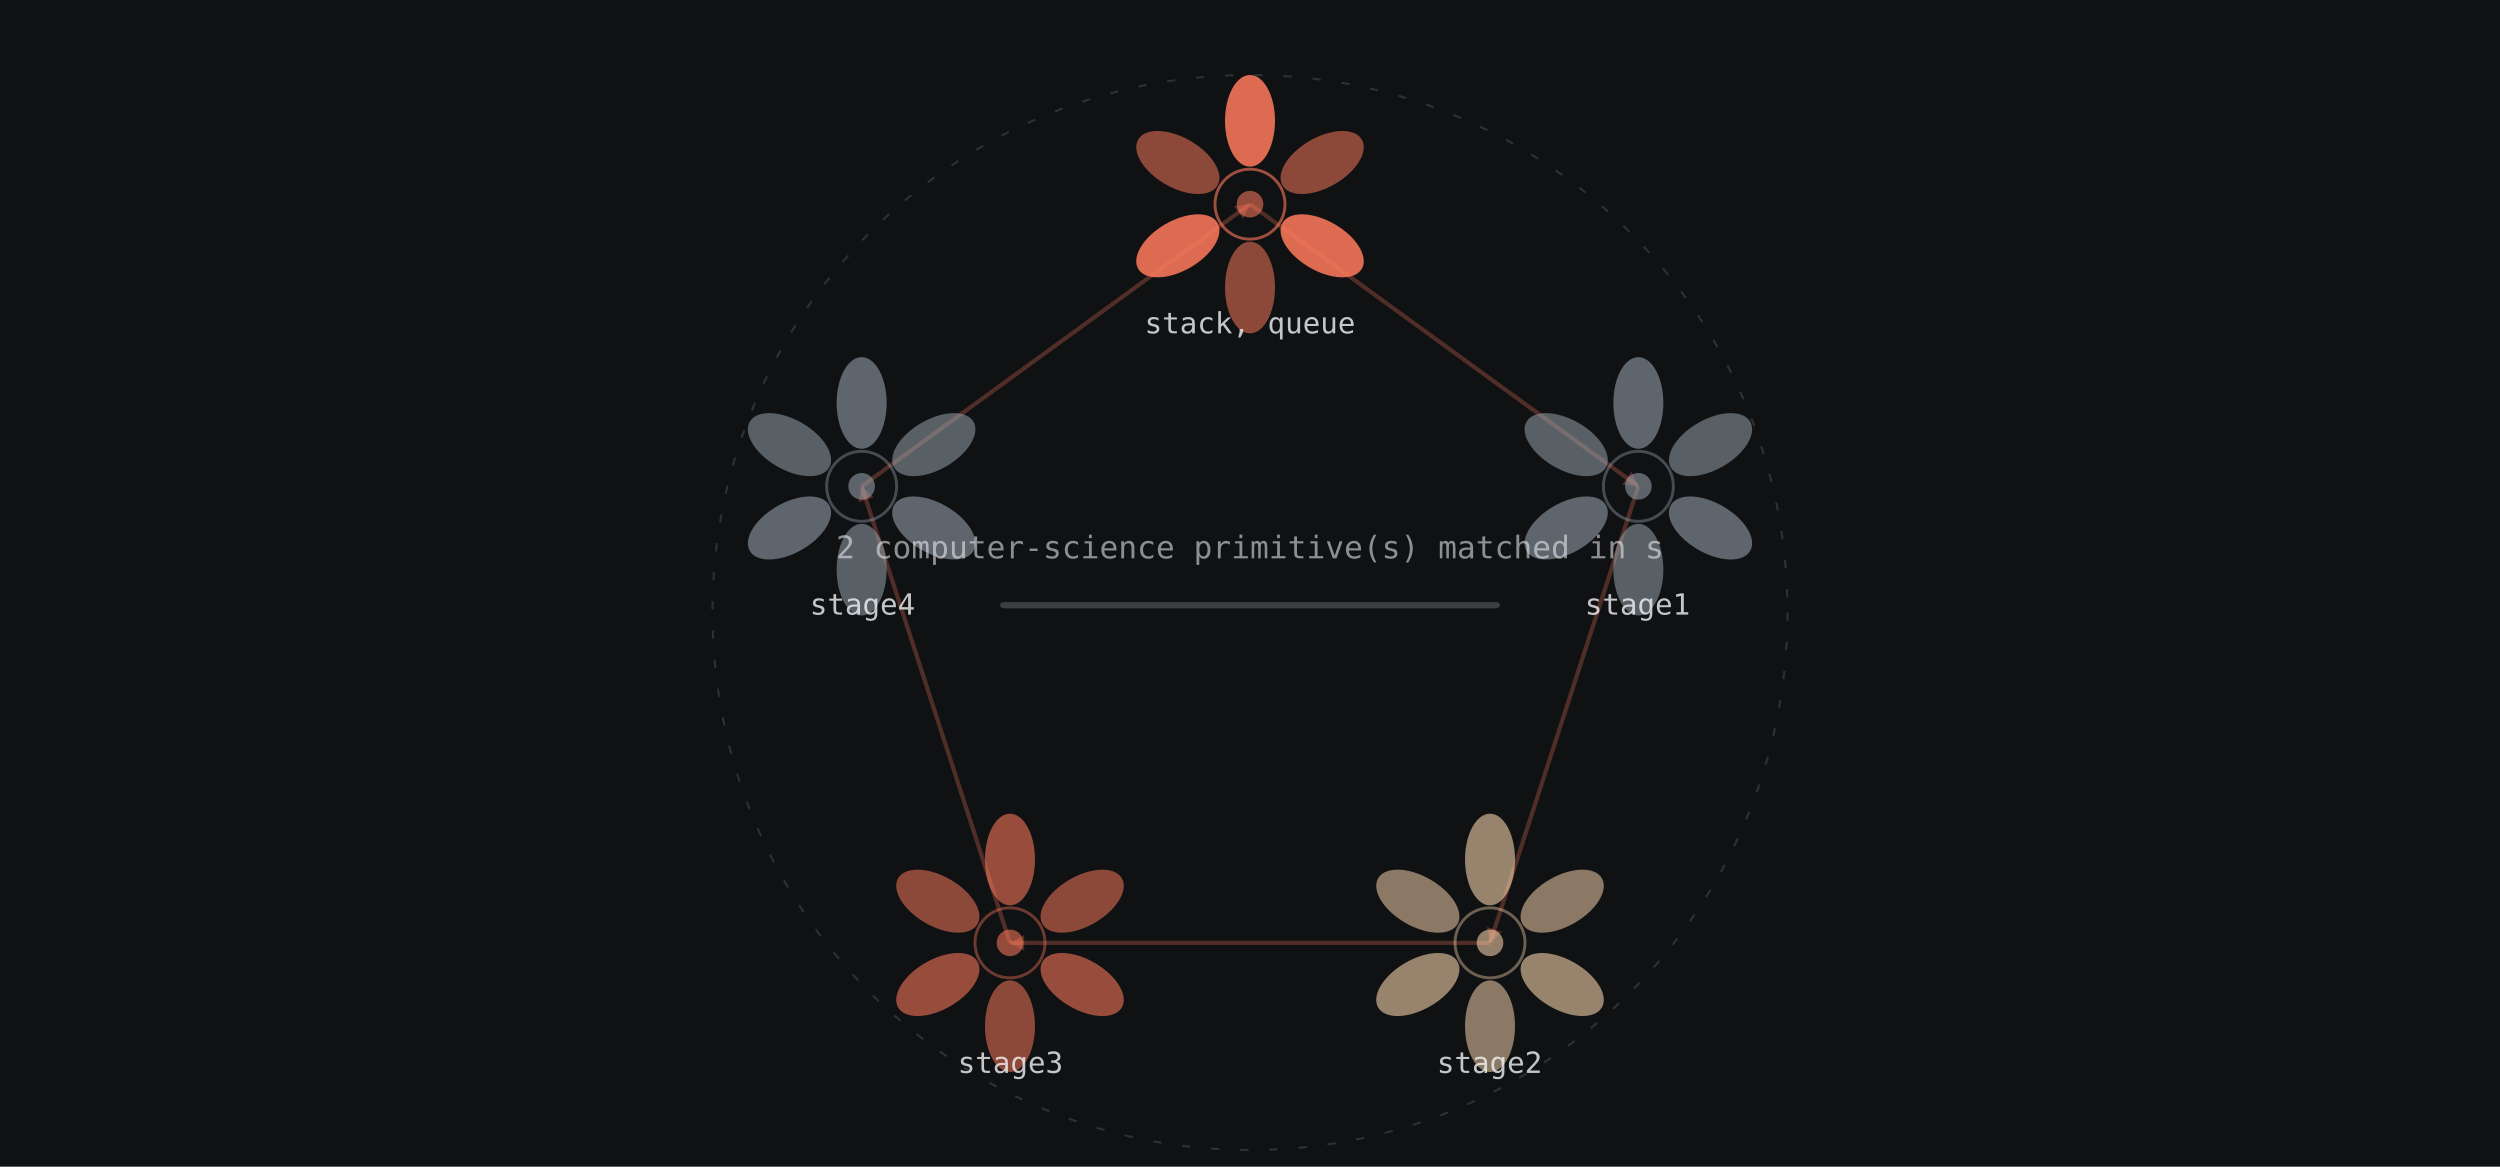
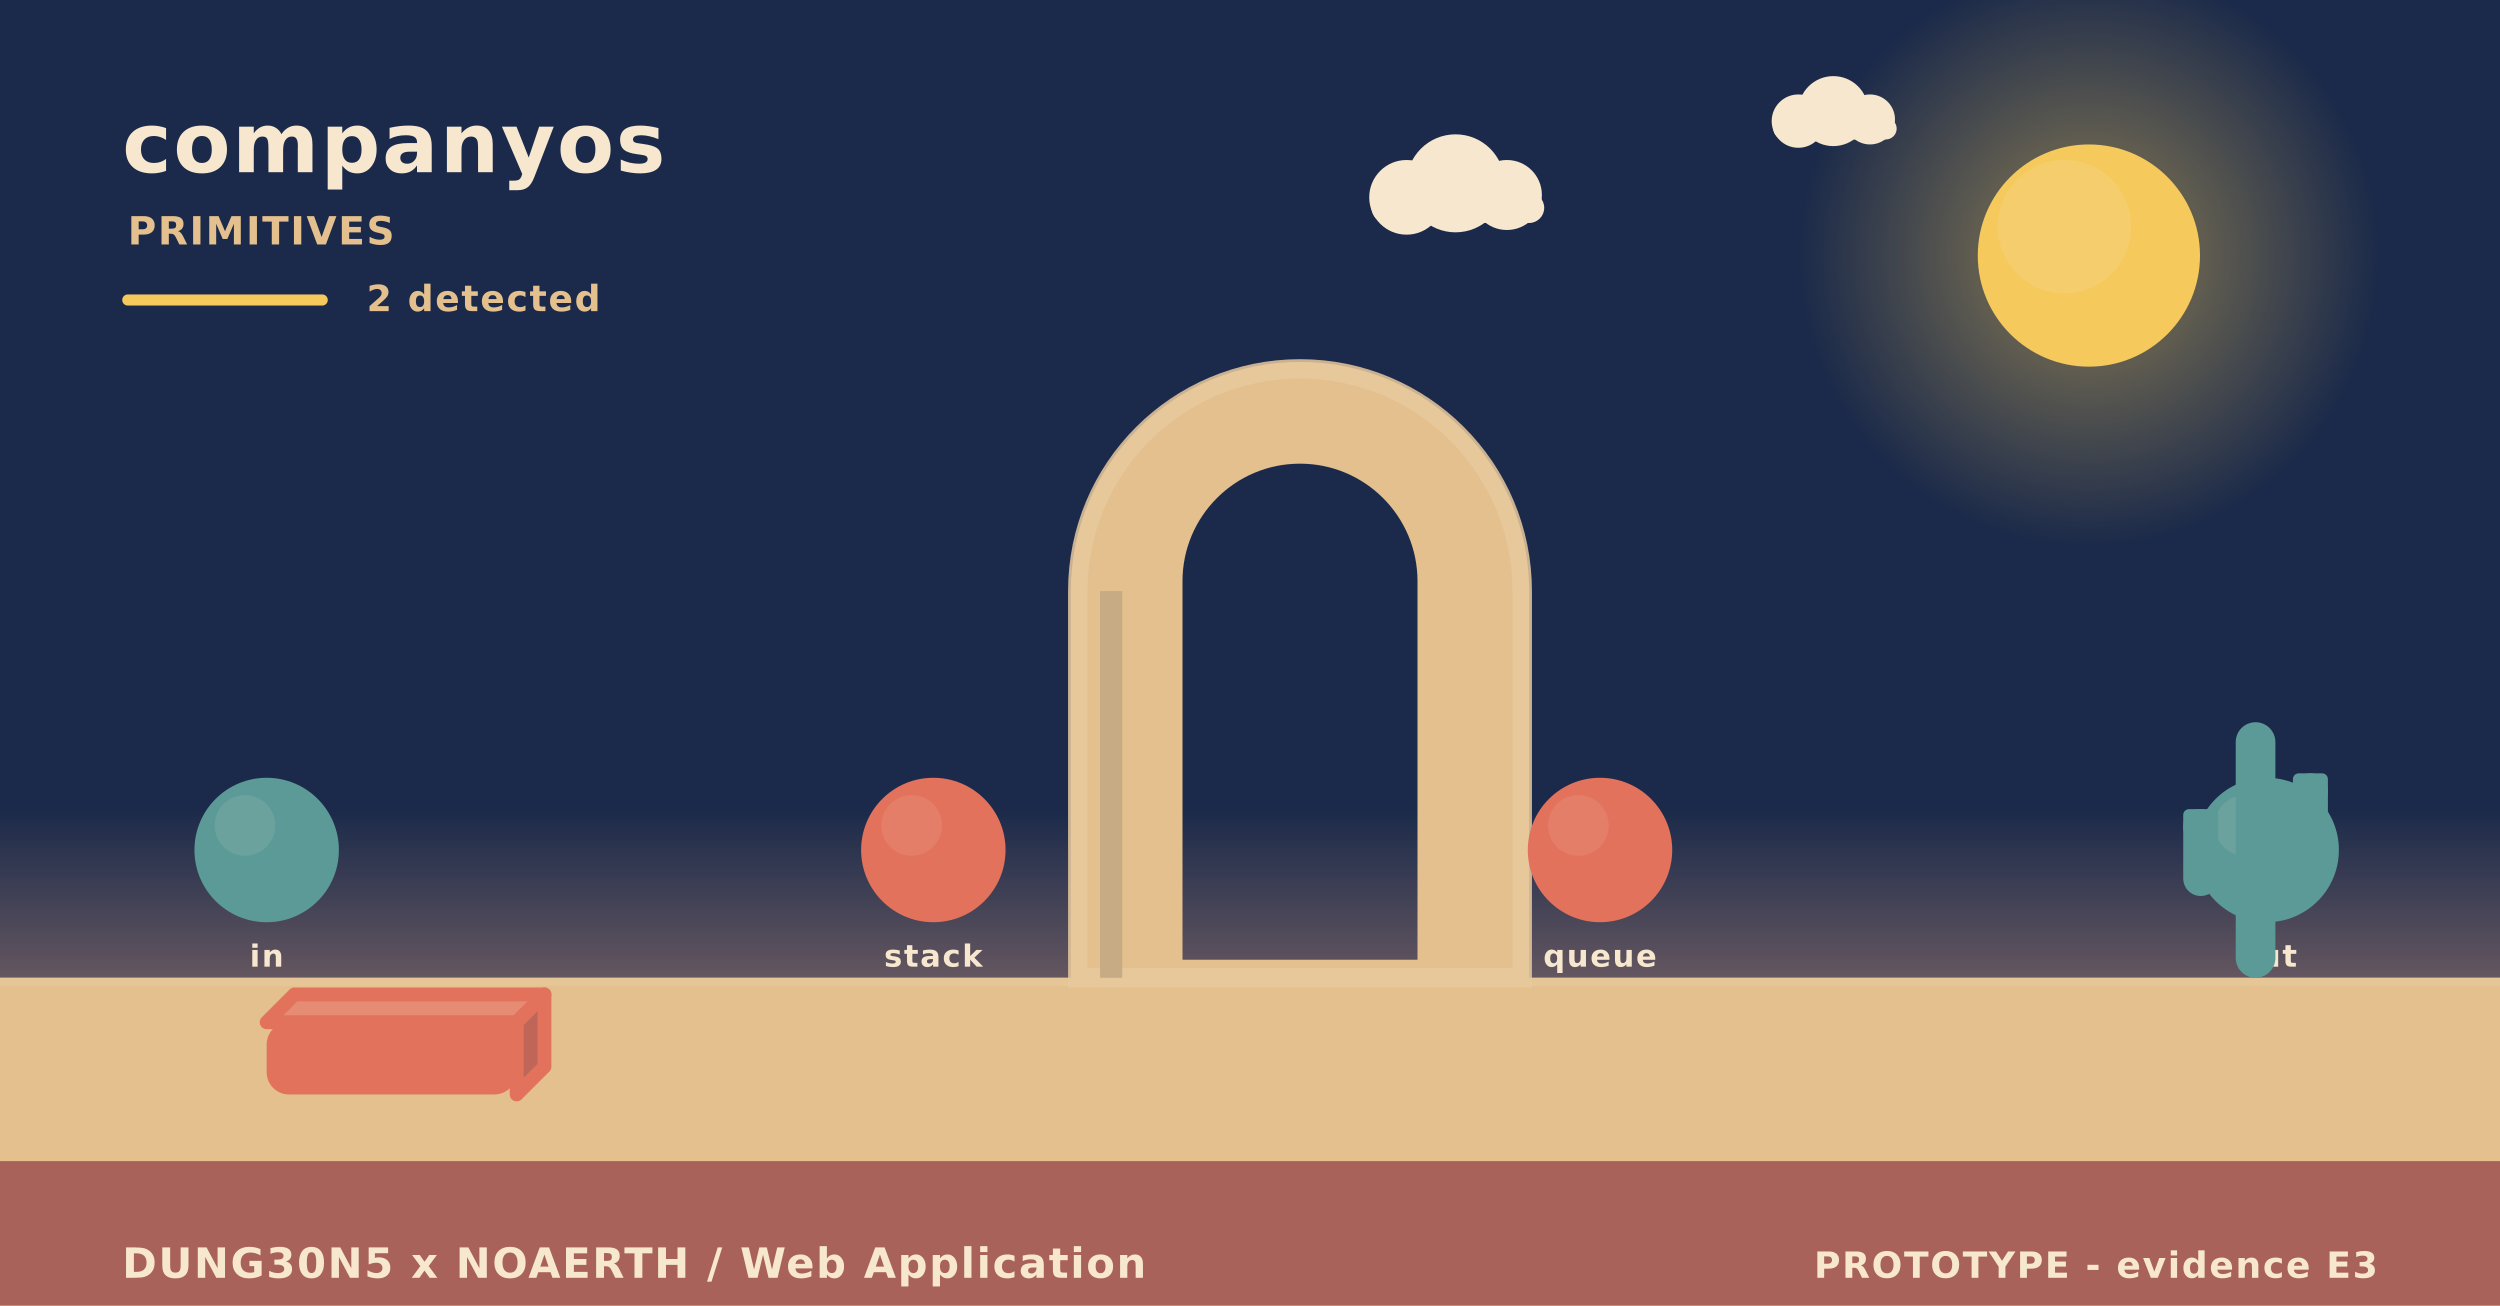
- <svg xmlns="http://www.w3.org/2000/svg" viewBox="0 0 1200 560" width="1200" height="560" role="img" aria-label="companyos state machine">
-   <rect width="1200" height="560" fill="#0f1113" />
-   <defs>
-     <linearGradient id="gs" x1="0" y1="0" x2="1" y2="1">
-       <stop offset="0%" stop-color="#ff7a5c" />
-       <stop offset="100%" stop-color="#9aa5b1" />
-     </linearGradient>
-   </defs>
-   <circle cx="600.00" cy="294.00" r="258.00" fill="none" stroke="rgba(241,243,245,0.140)" stroke-width="1.00" opacity="1.00" stroke-dasharray="4 10" />
-   <line x1="600.00" y1="98.00" x2="786.41" y2="233.43" stroke="rgba(255,122,92,0.500)" stroke-width="2.00" opacity="0.55" />
-   <polygon points="786.41,233.43 783.14,226.36 778.67,232.51" fill="rgba(255,122,92,0.500)" opacity="0.55" />
-   <line x1="786.41" y1="233.43" x2="715.21" y2="452.57" stroke="rgba(255,122,92,0.500)" stroke-width="2.00" opacity="0.55" />
-   <polygon points="715.21,452.57 720.92,447.27 713.69,444.93" fill="rgba(255,122,92,0.500)" opacity="0.55" />
-   <line x1="715.21" y1="452.57" x2="484.79" y2="452.57" stroke="rgba(255,122,92,0.500)" stroke-width="2.00" opacity="0.55" />
-   <polygon points="484.79,452.57 491.59,456.37 491.59,448.77" fill="rgba(255,122,92,0.500)" opacity="0.55" />
-   <line x1="484.79" y1="452.57" x2="413.59" y2="233.43" stroke="rgba(255,122,92,0.500)" stroke-width="2.00" opacity="0.55" />
-   <polygon points="413.59,233.43 412.08,241.07 419.31,238.73" fill="rgba(255,122,92,0.500)" opacity="0.55" />
-   <line x1="413.59" y1="233.43" x2="600.00" y2="98.00" stroke="rgba(255,122,92,0.500)" stroke-width="2.00" opacity="0.55" />
-   <polygon points="600.00,98.00 592.27,98.92 596.73,105.07" fill="rgba(255,122,92,0.500)" opacity="0.55" />
-   <ellipse cx="600.00" cy="58.00" rx="12.00" ry="22.00" fill="rgba(255,122,92,0.900)" opacity="0.95" transform="rotate(0.0 600.00 58.00)" />
-   <ellipse cx="634.64" cy="78.00" rx="12.00" ry="22.00" fill="rgba(255,122,92,0.550)" opacity="0.95" transform="rotate(60.0 634.64 78.00)" />
-   <ellipse cx="634.64" cy="118.00" rx="12.00" ry="22.00" fill="rgba(255,122,92,0.900)" opacity="0.95" transform="rotate(120.0 634.64 118.00)" />
-   <ellipse cx="600.00" cy="138.00" rx="12.00" ry="22.00" fill="rgba(255,122,92,0.550)" opacity="0.95" transform="rotate(180.0 600.00 138.00)" />
-   <ellipse cx="565.36" cy="118.00" rx="12.00" ry="22.00" fill="rgba(255,122,92,0.900)" opacity="0.95" transform="rotate(240.0 565.36 118.00)" />
-   <ellipse cx="565.36" cy="78.00" rx="12.00" ry="22.00" fill="rgba(255,122,92,0.550)" opacity="0.95" transform="rotate(300.0 565.36 78.00)" />
-   <circle cx="600.00" cy="98.00" r="16.80" fill="none" stroke="rgba(255,122,92,0.900)" stroke-width="1.40" opacity="0.66" />
-   <circle cx="600.00" cy="98.00" r="6.40" fill="rgba(255,122,92,0.550)" opacity="1.00" />
-   <text x="600" y="160" font-family="ui-monospace,Menlo,monospace" font-size="14" fill="rgba(241,243,245,0.800)" text-anchor="middle">stack, queue</text>
-   <ellipse cx="786.41" cy="193.43" rx="12.00" ry="22.00" fill="rgba(154,165,177,0.600)" opacity="0.95" transform="rotate(0.0 786.41 193.43)" />
-   <ellipse cx="821.05" cy="213.43" rx="12.00" ry="22.00" fill="rgba(154,165,177,0.550)" opacity="0.95" transform="rotate(60.0 821.05 213.43)" />
-   <ellipse cx="821.05" cy="253.43" rx="12.00" ry="22.00" fill="rgba(154,165,177,0.600)" opacity="0.95" transform="rotate(120.0 821.05 253.43)" />
-   <ellipse cx="786.41" cy="273.43" rx="12.00" ry="22.00" fill="rgba(154,165,177,0.550)" opacity="0.95" transform="rotate(180.0 786.41 273.43)" />
-   <ellipse cx="751.77" cy="253.43" rx="12.00" ry="22.00" fill="rgba(154,165,177,0.600)" opacity="0.95" transform="rotate(240.0 751.77 253.43)" />
-   <ellipse cx="751.77" cy="213.43" rx="12.00" ry="22.00" fill="rgba(154,165,177,0.550)" opacity="0.95" transform="rotate(300.0 751.77 213.43)" />
-   <circle cx="786.41" cy="233.43" r="16.80" fill="none" stroke="rgba(154,165,177,0.600)" stroke-width="1.40" opacity="0.66" />
-   <circle cx="786.41" cy="233.43" r="6.40" fill="rgba(154,165,177,0.550)" opacity="1.00" />
-   <text x="786" y="295" font-family="ui-monospace,Menlo,monospace" font-size="14" fill="rgba(241,243,245,0.800)" text-anchor="middle">stage1</text>
-   <ellipse cx="715.21" cy="412.57" rx="12.00" ry="22.00" fill="rgba(255,216,177,0.600)" opacity="0.95" transform="rotate(0.0 715.21 412.57)" />
-   <ellipse cx="749.85" cy="432.57" rx="12.00" ry="22.00" fill="rgba(255,216,177,0.550)" opacity="0.95" transform="rotate(60.0 749.85 432.57)" />
-   <ellipse cx="749.85" cy="472.57" rx="12.00" ry="22.00" fill="rgba(255,216,177,0.600)" opacity="0.95" transform="rotate(120.0 749.85 472.57)" />
-   <ellipse cx="715.21" cy="492.57" rx="12.00" ry="22.00" fill="rgba(255,216,177,0.550)" opacity="0.95" transform="rotate(180.0 715.21 492.57)" />
-   <ellipse cx="680.56" cy="472.57" rx="12.00" ry="22.00" fill="rgba(255,216,177,0.600)" opacity="0.95" transform="rotate(240.0 680.56 472.57)" />
-   <ellipse cx="680.56" cy="432.57" rx="12.00" ry="22.00" fill="rgba(255,216,177,0.550)" opacity="0.95" transform="rotate(300.0 680.56 432.57)" />
-   <circle cx="715.21" cy="452.57" r="16.80" fill="none" stroke="rgba(255,216,177,0.600)" stroke-width="1.40" opacity="0.66" />
-   <circle cx="715.21" cy="452.57" r="6.40" fill="rgba(255,216,177,0.550)" opacity="1.00" />
-   <text x="715" y="515" font-family="ui-monospace,Menlo,monospace" font-size="14" fill="rgba(241,243,245,0.800)" text-anchor="middle">stage2</text>
-   <ellipse cx="484.79" cy="412.57" rx="12.00" ry="22.00" fill="rgba(255,122,92,0.600)" opacity="0.95" transform="rotate(0.0 484.79 412.57)" />
-   <ellipse cx="519.44" cy="432.57" rx="12.00" ry="22.00" fill="rgba(255,122,92,0.550)" opacity="0.95" transform="rotate(60.0 519.44 432.57)" />
-   <ellipse cx="519.44" cy="472.57" rx="12.00" ry="22.00" fill="rgba(255,122,92,0.600)" opacity="0.95" transform="rotate(120.0 519.44 472.57)" />
-   <ellipse cx="484.79" cy="492.57" rx="12.00" ry="22.00" fill="rgba(255,122,92,0.550)" opacity="0.95" transform="rotate(180.0 484.79 492.57)" />
-   <ellipse cx="450.15" cy="472.57" rx="12.00" ry="22.00" fill="rgba(255,122,92,0.600)" opacity="0.95" transform="rotate(240.0 450.15 472.57)" />
-   <ellipse cx="450.15" cy="432.57" rx="12.00" ry="22.00" fill="rgba(255,122,92,0.550)" opacity="0.95" transform="rotate(300.0 450.15 432.57)" />
-   <circle cx="484.79" cy="452.57" r="16.80" fill="none" stroke="rgba(255,122,92,0.600)" stroke-width="1.40" opacity="0.66" />
-   <circle cx="484.79" cy="452.57" r="6.40" fill="rgba(255,122,92,0.550)" opacity="1.00" />
-   <text x="485" y="515" font-family="ui-monospace,Menlo,monospace" font-size="14" fill="rgba(241,243,245,0.800)" text-anchor="middle">stage3</text>
-   <ellipse cx="413.59" cy="193.43" rx="12.00" ry="22.00" fill="rgba(154,165,177,0.600)" opacity="0.95" transform="rotate(0.0 413.59 193.43)" />
-   <ellipse cx="448.23" cy="213.43" rx="12.00" ry="22.00" fill="rgba(154,165,177,0.550)" opacity="0.95" transform="rotate(60.0 448.23 213.43)" />
-   <ellipse cx="448.23" cy="253.43" rx="12.00" ry="22.00" fill="rgba(154,165,177,0.600)" opacity="0.95" transform="rotate(120.0 448.23 253.43)" />
-   <ellipse cx="413.59" cy="273.43" rx="12.00" ry="22.00" fill="rgba(154,165,177,0.550)" opacity="0.95" transform="rotate(180.0 413.59 273.43)" />
-   <ellipse cx="378.95" cy="253.43" rx="12.00" ry="22.00" fill="rgba(154,165,177,0.600)" opacity="0.95" transform="rotate(240.0 378.95 253.43)" />
-   <ellipse cx="378.95" cy="213.43" rx="12.00" ry="22.00" fill="rgba(154,165,177,0.550)" opacity="0.95" transform="rotate(300.0 378.95 213.43)" />
-   <circle cx="413.59" cy="233.43" r="16.80" fill="none" stroke="rgba(154,165,177,0.600)" stroke-width="1.40" opacity="0.66" />
-   <circle cx="413.59" cy="233.43" r="6.40" fill="rgba(154,165,177,0.550)" opacity="1.00" />
-   <text x="414" y="295" font-family="ui-monospace,Menlo,monospace" font-size="14" fill="rgba(241,243,245,0.800)" text-anchor="middle">stage4</text>
-   <rect x="480.00" y="289.00" width="240.00" height="3.00" rx="2.00" fill="rgba(241,243,245,0.200)" opacity="1.00" />
-   <text x="600" y="268" font-family="ui-monospace,Menlo,monospace" font-size="15" fill="rgba(241,243,245,0.550)" text-anchor="middle">2 computer-science primitive(s) matched in s</text>
+ <svg xmlns="http://www.w3.org/2000/svg" width="900" height="470" viewBox="0 0 900 470" role="img" aria-label="companyos - how it behaves">
+   <linearGradient id="skys" x1="0" y1="0" x2="0" y2="1">
+     <stop offset="0" stop-color="#1b2a4a" />
+     <stop offset="0.62" stop-color="#1b2a4a" />
+     <stop offset="1" stop-color="#f3ad8a" />
+   </linearGradient>
+   <rect width="900" height="470" fill="url(#skys)" />
+   <radialGradient id="suns">
+     <stop offset="0.35" stop-color="#f5c95c" stop-opacity="0.34" />
+     <stop offset="1" stop-color="#f5c95c" stop-opacity="0" />
+   </radialGradient>
+   <circle cx="752" cy="92" r="104" fill="url(#suns)" />
+   <circle cx="752" cy="92" r="40" fill="#f5c95c" />
+   <circle cx="743.2" cy="81.6" r="24" fill="#f5d27e" opacity="0.5" />
+   <g>
+     <circle cx="524" cy="66" r="17.64" fill="#f6e7ce" />
+     <circle cx="506.36" cy="71.04" r="13.44" fill="#f6e7ce" />
+     <circle cx="542.48" cy="70.2" r="12.6" fill="#f6e7ce" />
+     <rect x="493.76" y="69.36" width="62.16" height="10.92" rx="5.46" fill="#f6e7ce" />
+   </g>
+   <g>
+     <circle cx="660" cy="40" r="12.6" fill="#f6e7ce" />
+     <circle cx="647.4" cy="43.6" r="9.6" fill="#f6e7ce" />
+     <circle cx="673.2" cy="43" r="9" fill="#f6e7ce" />
+     <rect x="638.4" y="42.4" width="44.4" height="7.8" rx="3.9" fill="#f6e7ce" />
+   </g>
+   <rect x="0" y="352" width="900" height="118" fill="#e3c08d" />
+   <rect x="0" y="352" width="900" height="3" fill="#e6c596" />
+   <text x="44" y="62" font-family="Verdana,DejaVu Sans,sans-serif" font-size="30" font-weight="700" letter-spacing="0.6" fill="#f6e7ce" text-anchor="start">companyos</text>
+   <text x="46" y="88" font-family="Verdana,DejaVu Sans,sans-serif" font-size="14" font-weight="700" letter-spacing="0.6" fill="#e3c08d" text-anchor="start">PRIMITIVES</text>
+   <rect x="44" y="106" width="74" height="4" rx="2" fill="#f5c95c" />
+   <text x="132" y="112" font-family="Verdana,DejaVu Sans,sans-serif" font-size="13" font-weight="700" letter-spacing="0.6" fill="#e3c08d" text-anchor="start">2 detected</text>
+   <path d="M388,352 L388,212.8 A80,80 0 0 1 548,212.8 L548,352 Z M423.2,348 L423.2,209.22 A44.8,44.8 0 0 1 512.8,209.22 L512.8,348 Z" fill="#e3c08d" fill-rule="evenodd" stroke="#e3c08d" stroke-width="5" stroke-linejoin="round" />
+   <path d="M388,352 L388,212.8 A80,80 0 0 1 548,212.8 L548,352 Z" fill="none" stroke="#e8c99d" stroke-width="7" stroke-linecap="round" opacity="0.85" />
+   <rect x="396" y="212.8" width="8" height="139.2" fill="#c7ab84" />
+   <circle cx="96" cy="306" r="26" fill="#5b9a97" />
+   <circle cx="88.2" cy="297.16" r="10.92" fill="#7aa9a2" opacity="0.55" />
+   <text x="96" y="348" font-family="Verdana,DejaVu Sans,sans-serif" font-size="11" font-weight="700" letter-spacing="0.6" fill="#f6e7ce" text-anchor="middle">in</text>
+   <circle cx="336" cy="306" r="26" fill="#e2725b" />
+   <circle cx="328.2" cy="297.16" r="10.92" fill="#e68972" opacity="0.55" />
+   <text x="336" y="348" font-family="Verdana,DejaVu Sans,sans-serif" font-size="11" font-weight="700" letter-spacing="0.6" fill="#f6e7ce" text-anchor="middle">stack</text>
+   <circle cx="576" cy="306" r="26" fill="#e2725b" />
+   <circle cx="568.2" cy="297.16" r="10.92" fill="#e68972" opacity="0.55" />
+   <text x="576" y="348" font-family="Verdana,DejaVu Sans,sans-serif" font-size="11" font-weight="700" letter-spacing="0.6" fill="#f6e7ce" text-anchor="middle">queue</text>
+   <circle cx="816" cy="306" r="26" fill="#5b9a97" />
+   <circle cx="808.2" cy="297.16" r="10.92" fill="#7aa9a2" opacity="0.55" />
+   <text x="816" y="348" font-family="Verdana,DejaVu Sans,sans-serif" font-size="11" font-weight="700" letter-spacing="0.6" fill="#f6e7ce" text-anchor="middle">out</text>
+   <path d="M96,368 L186,368 L196,358 L106,358 Z" fill="#e68c74" stroke="#e2725b" stroke-width="5" stroke-linejoin="round" />
+   <path d="M186,368 L196,358 L196,384 L186,394 Z" fill="#c06658" stroke="#e2725b" stroke-width="5" stroke-linejoin="round" />
+   <rect x="96" y="368" width="90" height="26" rx="8" fill="#e2725b" />
+   <rect x="804.86" y="260" width="14.28" height="92" rx="7.14" fill="#5b9a97" />
+   <rect x="785.96" y="291.28" width="12.6" height="31.28" rx="6.3" fill="#5b9a97" />
+   <rect x="785.96" y="291.28" width="12.6" height="9.2" rx="2.1" fill="#5b9a97" />
+   <rect x="825.44" y="278.4" width="12.6" height="31.28" rx="6.3" fill="#5b9a97" />
+   <rect x="825.44" y="278.4" width="12.6" height="9.2" rx="2.1" fill="#5b9a97" />
+   <rect x="0" y="418" width="900" height="52" rx="0" fill="#a65c56" opacity="0.94" />
+   <text x="44" y="460" font-family="Verdana,DejaVu Sans,sans-serif" font-size="15" font-weight="700" letter-spacing="0.6" fill="#f6e7ce" text-anchor="start">DUNG30N5 x NOAERTH  /  Web Application</text>
+   <text x="856" y="460" font-family="Verdana,DejaVu Sans,sans-serif" font-size="13" font-weight="700" letter-spacing="0.6" fill="#f6e7ce" text-anchor="end">PROTOTYPE  -  evidence E3</text>
</svg>
